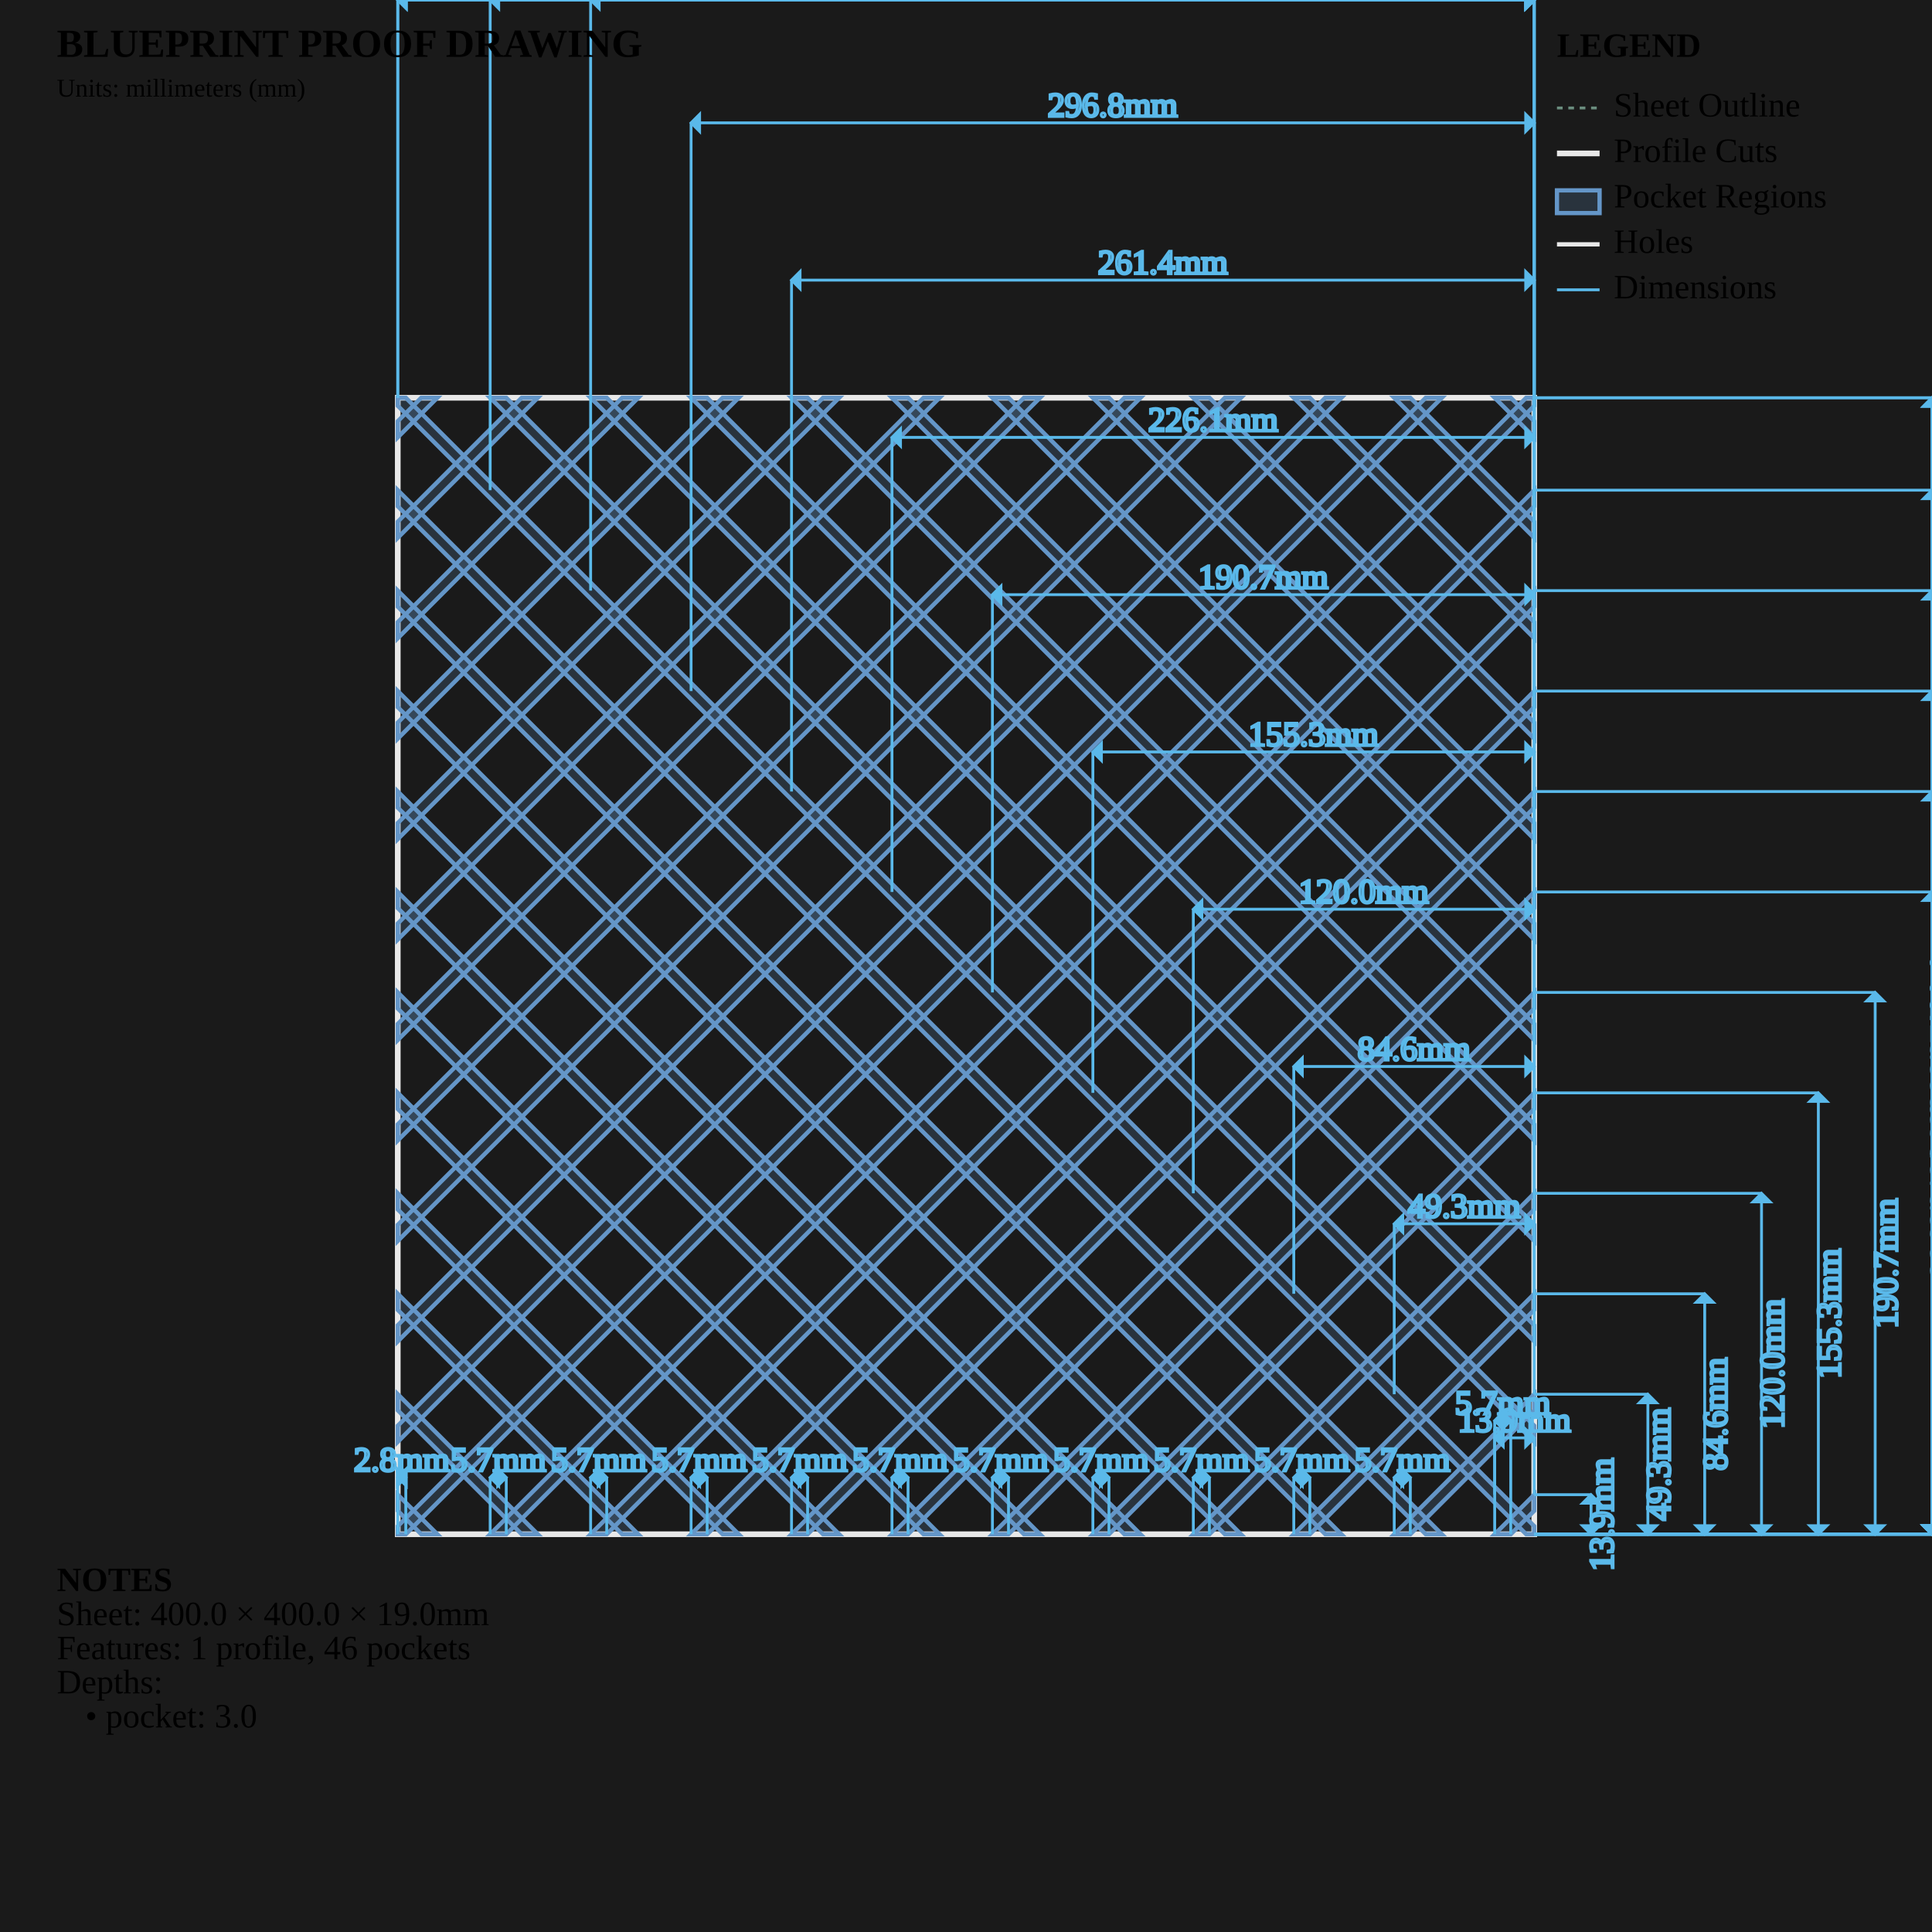
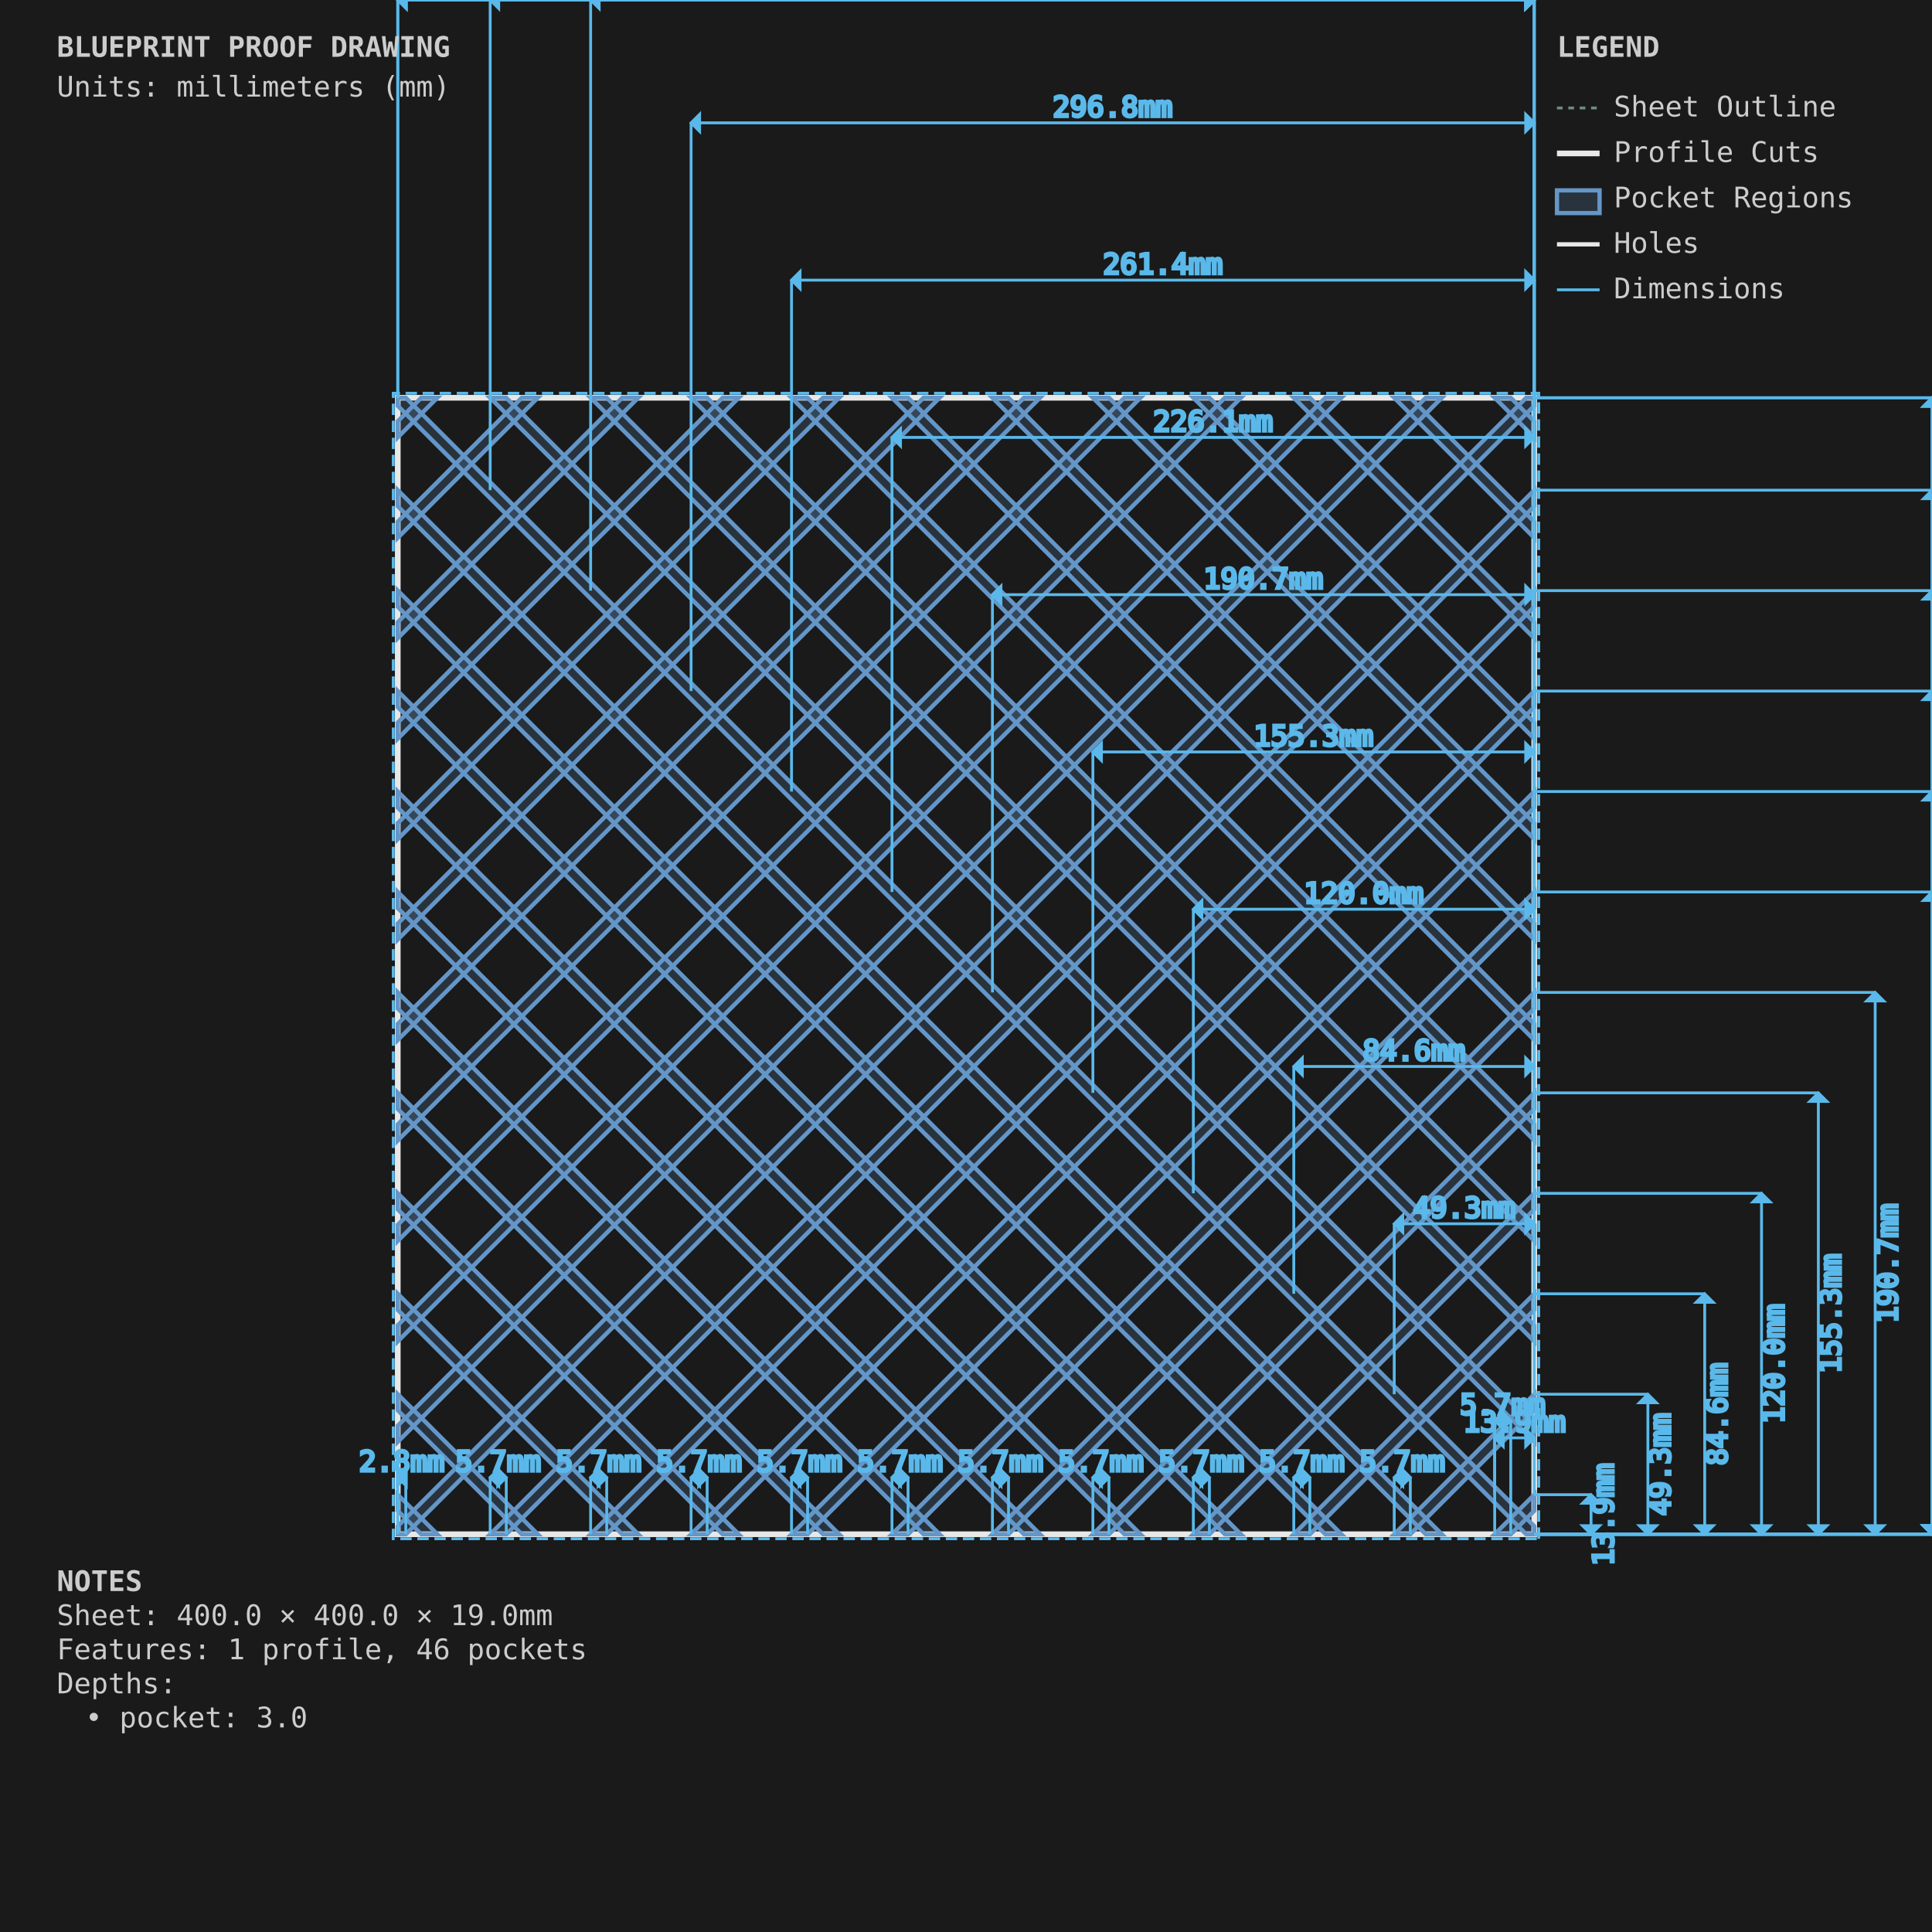
<svg xmlns="http://www.w3.org/2000/svg" viewBox="0 0 680.0 680.0" width="680.0mm" height="680.0mm">
  <style>
        .sheet-outline { stroke: #6b8e7f; stroke-width: 1; fill: none; stroke-dasharray: 2,2; }
        .profile-cuts { stroke: #e8e8e8; stroke-width: 2; fill: none; }
+         .profile-toolpaths { stroke: #5ab9ea; stroke-width: 1; fill: none; stroke-dasharray: 4,2; }
        .waste-cuts { stroke: #ff9500; stroke-width: 2; fill: none; stroke-dasharray: 8,4; }
        .pocket-regions { stroke: #6496c8; stroke-width: 1.5; fill: #6496c8; fill-opacity: 0.2; }
        .holes { stroke: #e8e8e8; stroke-width: 1.5; fill: none; }
        .engrave-paths { stroke: #888888; stroke-width: 0.25; fill: none; }
        .construction { stroke: #6b8e7f; stroke-width: 0.5; fill: none; stroke-dasharray: 2,2; }
        .dimensions { stroke: #5ab9ea; stroke-width: 1; fill: none; }
-         .dimension-text { fill:
+         .dimension-text { fill: #5ab9ea; font-family: monospace; font-size: 10px; }
        .gap-dimensions { stroke: #ff9500; stroke-width: 1; fill: none; }
-         .gap-text { fill:
+         .gap-text { fill: #ff9500; font-family: monospace; font-size: 10px; }
        .notes { fill: #cccccc; font-family: monospace; font-size: 10px; }
        .legend { fill: #cccccc; font-family: monospace; font-size: 10px; }
        .part-label { fill: #ffcc00; font-family: monospace; font-size: 8px; font-weight: bold; }
+         .edge-label { fill: #ffcc00; font-family: monospace; font-size: 7px; }
    </style>
  <rect x="0" y="0" width="680.0" height="680.0" fill="#1a1a1a" />
  <g id="SHEET_OUTLINE" class="sheet-outline">
    <rect x="140" y="140" width="400.0" height="400.0" />
  </g>
  <g id="PROFILE_CUTS" class="profile-cuts">
    <rect x="140.0" y="140.0" width="400.0" height="400.0" />
+   </g>
+   <g id="PROFILE_TOOLPATHS" class="profile-toolpaths">
+     <path d="M 541.587 541.587 L 541.587 138.413 L 138.412 138.413 L 138.412 541.587 Z" fill-rule="evenodd" />
  </g>
  <g id="WASTE_CUTS" class="waste-cuts" />
  <g id="POCKET_REGIONS" class="pocket-regions">
    <path d="M 531.737 540.000 L 526.080 540.000 L 540.000 526.080 L 540.000 531.737 Z" fill-rule="evenodd" />
    <path d="M 496.382 540.000 L 490.725 540.000 L 540.000 490.725 L 540.000 496.382 Z" fill-rule="evenodd" />
    <path d="M 461.026 540.000 L 455.370 540.000 L 540.000 455.370 L 540.000 461.026 Z" fill-rule="evenodd" />
    <path d="M 425.671 540.000 L 420.014 540.000 L 540.000 420.014 L 540.000 425.671 Z" fill-rule="evenodd" />
    <path d="M 390.316 540.000 L 384.659 540.000 L 540.000 384.659 L 540.000 390.316 Z" fill-rule="evenodd" />
    <path d="M 354.960 540.000 L 349.304 540.000 L 540.000 349.304 L 540.000 354.960 Z" fill-rule="evenodd" />
    <path d="M 319.605 540.000 L 313.948 540.000 L 540.000 313.948 L 540.000 319.605 Z" fill-rule="evenodd" />
    <path d="M 284.250 540.000 L 278.593 540.000 L 540.000 278.593 L 540.000 284.250 Z" fill-rule="evenodd" />
    <path d="M 248.894 540.000 L 243.238 540.000 L 540.000 243.238 L 540.000 248.894 Z" fill-rule="evenodd" />
    <path d="M 213.539 540.000 L 207.882 540.000 L 540.000 207.882 L 540.000 213.539 Z" fill-rule="evenodd" />
    <path d="M 178.184 540.000 L 172.527 540.000 L 540.000 172.527 L 540.000 178.184 Z" fill-rule="evenodd" />
    <path d="M 142.828 540.000 L 140.000 540.000 L 140.000 537.172 L 537.172 140.000 L 540.000 140.000 L 540.000 142.828 Z" fill-rule="evenodd" />
    <path d="M 140.000 507.473 L 140.000 501.816 L 501.816 140.000 L 507.473 140.000 Z" fill-rule="evenodd" />
    <path d="M 140.000 472.118 L 140.000 466.461 L 466.461 140.000 L 472.118 140.000 Z" fill-rule="evenodd" />
    <path d="M 140.000 436.762 L 140.000 431.106 L 431.106 140.000 L 436.762 140.000 Z" fill-rule="evenodd" />
    <path d="M 140.000 401.407 L 140.000 395.750 L 395.750 140.000 L 401.407 140.000 Z" fill-rule="evenodd" />
    <path d="M 140.000 366.052 L 140.000 360.395 L 360.395 140.000 L 366.052 140.000 Z" fill-rule="evenodd" />
    <path d="M 140.000 330.696 L 140.000 325.040 L 325.040 140.000 L 330.696 140.000 Z" fill-rule="evenodd" />
    <path d="M 140.000 295.341 L 140.000 289.684 L 289.684 140.000 L 295.341 140.000 Z" fill-rule="evenodd" />
    <path d="M 140.000 259.986 L 140.000 254.329 L 254.329 140.000 L 259.986 140.000 Z" fill-rule="evenodd" />
    <path d="M 140.000 224.630 L 140.000 218.974 L 218.974 140.000 L 224.630 140.000 Z" fill-rule="evenodd" />
    <path d="M 140.000 189.275 L 140.000 183.618 L 183.618 140.000 L 189.275 140.000 Z" fill-rule="evenodd" />
    <path d="M 140.000 153.920 L 140.000 148.263 L 148.263 140.000 L 153.920 140.000 Z" fill-rule="evenodd" />
    <path d="M 140.000 531.737 L 140.000 526.080 L 153.920 540.000 L 148.263 540.000 Z" fill-rule="evenodd" />
    <path d="M 140.000 496.382 L 140.000 490.725 L 189.275 540.000 L 183.618 540.000 Z" fill-rule="evenodd" />
    <path d="M 140.000 461.026 L 140.000 455.370 L 224.630 540.000 L 218.974 540.000 Z" fill-rule="evenodd" />
    <path d="M 140.000 425.671 L 140.000 420.014 L 259.986 540.000 L 254.329 540.000 Z" fill-rule="evenodd" />
    <path d="M 140.000 390.316 L 140.000 384.659 L 295.341 540.000 L 289.684 540.000 Z" fill-rule="evenodd" />
    <path d="M 140.000 354.960 L 140.000 349.304 L 330.696 540.000 L 325.040 540.000 Z" fill-rule="evenodd" />
    <path d="M 140.000 319.605 L 140.000 313.948 L 366.052 540.000 L 360.395 540.000 Z" fill-rule="evenodd" />
    <path d="M 140.000 284.250 L 140.000 278.593 L 401.407 540.000 L 395.750 540.000 Z" fill-rule="evenodd" />
    <path d="M 140.000 248.894 L 140.000 243.238 L 436.762 540.000 L 431.106 540.000 Z" fill-rule="evenodd" />
    <path d="M 140.000 213.539 L 140.000 207.882 L 472.118 540.000 L 466.461 540.000 Z" fill-rule="evenodd" />
    <path d="M 140.000 178.184 L 140.000 172.527 L 507.473 540.000 L 501.816 540.000 Z" fill-rule="evenodd" />
    <path d="M 140.000 142.828 L 140.000 140.000 L 142.828 140.000 L 540.000 537.172 L 540.000 540.000 L 537.172 540.000 Z" fill-rule="evenodd" />
    <path d="M 172.527 140.000 L 178.184 140.000 L 540.000 501.816 L 540.000 507.473 Z" fill-rule="evenodd" />
    <path d="M 207.882 140.000 L 213.539 140.000 L 540.000 466.461 L 540.000 472.118 Z" fill-rule="evenodd" />
    <path d="M 243.238 140.000 L 248.894 140.000 L 540.000 431.106 L 540.000 436.762 Z" fill-rule="evenodd" />
    <path d="M 278.593 140.000 L 284.250 140.000 L 540.000 395.750 L 540.000 401.407 Z" fill-rule="evenodd" />
    <path d="M 313.948 140.000 L 319.605 140.000 L 540.000 360.395 L 540.000 366.052 Z" fill-rule="evenodd" />
    <path d="M 349.304 140.000 L 354.960 140.000 L 540.000 325.040 L 540.000 330.696 Z" fill-rule="evenodd" />
    <path d="M 384.659 140.000 L 390.316 140.000 L 540.000 289.684 L 540.000 295.341 Z" fill-rule="evenodd" />
    <path d="M 420.014 140.000 L 425.671 140.000 L 540.000 254.329 L 540.000 259.986 Z" fill-rule="evenodd" />
    <path d="M 455.370 140.000 L 461.026 140.000 L 540.000 218.974 L 540.000 224.630 Z" fill-rule="evenodd" />
    <path d="M 490.725 140.000 L 496.382 140.000 L 540.000 183.618 L 540.000 189.275 Z" fill-rule="evenodd" />
    <path d="M 526.080 140.000 L 531.737 140.000 L 540.000 148.263 L 540.000 153.920 Z" fill-rule="evenodd" />
  </g>
  <g id="ENGRAVE_PATHS" class="engrave-paths" />
  <g id="HOLES" class="holes" />
  <g id="LABELS" class="labels" />
  <g id="EDGE_COLORS" class="edge-colors" />
  <g id="CONSTRUCTION" class="construction" />
  <g id="DIMENSIONS" class="dimensions">
    <line x1="526.08" y1="526.08" x2="526.08" y2="506.08" stroke="#5ab9ea" stroke-width="1" />
    <line x1="540.0" y1="526.08" x2="540.0" y2="506.08" stroke="#5ab9ea" stroke-width="1" />
    <line x1="526.08" y1="506.08" x2="540.0" y2="506.08" stroke="#5ab9ea" stroke-width="1" />
    <polygon points="526.08,506.08 529.08,503.08 529.08,509.08" fill="#5ab9ea" />
    <polygon points="540.0,506.08 537.0,503.08 537.0,509.08" fill="#5ab9ea" />
    <text x="533.04" y="501.08" class="dimension-text" text-anchor="middle" dominant-baseline="middle">13.9mm</text>
    <line x1="540.0" y1="526.08" x2="560.0" y2="526.08" stroke="#5ab9ea" stroke-width="1" />
    <line x1="540.0" y1="540.0" x2="560.0" y2="540.0" stroke="#5ab9ea" stroke-width="1" />
    <line x1="560.0" y1="526.08" x2="560.0" y2="540.0" stroke="#5ab9ea" stroke-width="1" />
    <polygon points="560.0,526.08 557.0,529.08 563.0,529.08" fill="#5ab9ea" />
    <polygon points="560.0,540.0 557.0,537.0 563.0,537.0" fill="#5ab9ea" />
    <text x="565.0" y="533.04" class="dimension-text" text-anchor="middle" dominant-baseline="middle" transform="rotate(-90 565.0 533.0402)">13.9mm</text>
    <line x1="526.08" y1="540.0" x2="526.08" y2="500.0" stroke="#5ab9ea" stroke-width="1" />
    <line x1="531.737" y1="540.0" x2="531.737" y2="500.0" stroke="#5ab9ea" stroke-width="1" />
    <line x1="526.08" y1="500.0" x2="531.737" y2="500.0" stroke="#5ab9ea" stroke-width="1" />
    <polygon points="526.08,500.0 529.08,497.0 529.08,503.0" fill="#5ab9ea" />
    <polygon points="531.737,500.0 528.737,497.0 528.737,503.0" fill="#5ab9ea" />
    <text x="528.909" y="495.0" class="dimension-text" text-anchor="middle" dominant-baseline="middle">5.7mm</text>
    <line x1="490.725" y1="490.725" x2="490.725" y2="430.725" stroke="#5ab9ea" stroke-width="1" />
    <line x1="540.0" y1="490.725" x2="540.0" y2="430.725" stroke="#5ab9ea" stroke-width="1" />
    <line x1="490.725" y1="430.725" x2="540.0" y2="430.725" stroke="#5ab9ea" stroke-width="1" />
    <polygon points="490.725,430.725 493.725,427.725 493.725,433.725" fill="#5ab9ea" />
    <polygon points="540.0,430.725 537.0,427.725 537.0,433.725" fill="#5ab9ea" />
    <text x="515.362" y="425.725" class="dimension-text" text-anchor="middle" dominant-baseline="middle">49.3mm</text>
    <line x1="540.0" y1="490.725" x2="580.0" y2="490.725" stroke="#5ab9ea" stroke-width="1" />
    <line x1="540.0" y1="540.0" x2="580.0" y2="540.0" stroke="#5ab9ea" stroke-width="1" />
    <line x1="580.0" y1="490.725" x2="580.0" y2="540.0" stroke="#5ab9ea" stroke-width="1" />
    <polygon points="580.0,490.725 577.0,493.725 583.0,493.725" fill="#5ab9ea" />
    <polygon points="580.0,540.0 577.0,537.0 583.0,537.0" fill="#5ab9ea" />
    <text x="585.0" y="515.362" class="dimension-text" text-anchor="middle" dominant-baseline="middle" transform="rotate(-90 585.0 515.3625)">49.3mm</text>
    <line x1="490.725" y1="540.0" x2="490.725" y2="520.0" stroke="#5ab9ea" stroke-width="1" />
    <line x1="496.382" y1="540.0" x2="496.382" y2="520.0" stroke="#5ab9ea" stroke-width="1" />
    <line x1="490.725" y1="520.0" x2="496.382" y2="520.0" stroke="#5ab9ea" stroke-width="1" />
    <polygon points="490.725,520.0 493.725,517.0 493.725,523.0" fill="#5ab9ea" />
    <polygon points="496.382,520.0 493.382,517.0 493.382,523.0" fill="#5ab9ea" />
    <text x="493.553" y="515.0" class="dimension-text" text-anchor="middle" dominant-baseline="middle">5.7mm</text>
    <line x1="455.37" y1="455.37" x2="455.37" y2="375.37" stroke="#5ab9ea" stroke-width="1" />
    <line x1="540.0" y1="455.37" x2="540.0" y2="375.37" stroke="#5ab9ea" stroke-width="1" />
    <line x1="455.37" y1="375.37" x2="540.0" y2="375.37" stroke="#5ab9ea" stroke-width="1" />
    <polygon points="455.37,375.37 458.37,372.37 458.37,378.37" fill="#5ab9ea" />
    <polygon points="540.0,375.37 537.0,372.37 537.0,378.37" fill="#5ab9ea" />
    <text x="497.685" y="370.37" class="dimension-text" text-anchor="middle" dominant-baseline="middle">84.6mm</text>
    <line x1="540.0" y1="455.37" x2="600.0" y2="455.37" stroke="#5ab9ea" stroke-width="1" />
    <line x1="540.0" y1="540.0" x2="600.0" y2="540.0" stroke="#5ab9ea" stroke-width="1" />
    <line x1="600.0" y1="455.37" x2="600.0" y2="540.0" stroke="#5ab9ea" stroke-width="1" />
    <polygon points="600.0,455.37 597.0,458.37 603.0,458.37" fill="#5ab9ea" />
    <polygon points="600.0,540.0 597.0,537.0 603.0,537.0" fill="#5ab9ea" />
    <text x="605.0" y="497.685" class="dimension-text" text-anchor="middle" dominant-baseline="middle" transform="rotate(-90 605.0 497.6848)">84.6mm</text>
    <line x1="455.37" y1="540.0" x2="455.37" y2="520.0" stroke="#5ab9ea" stroke-width="1" />
    <line x1="461.026" y1="540.0" x2="461.026" y2="520.0" stroke="#5ab9ea" stroke-width="1" />
    <line x1="455.37" y1="520.0" x2="461.026" y2="520.0" stroke="#5ab9ea" stroke-width="1" />
    <polygon points="455.37,520.0 458.37,517.0 458.37,523.0" fill="#5ab9ea" />
    <polygon points="461.026,520.0 458.026,517.0 458.026,523.0" fill="#5ab9ea" />
    <text x="458.198" y="515.0" class="dimension-text" text-anchor="middle" dominant-baseline="middle">5.7mm</text>
    <line x1="420.014" y1="420.014" x2="420.014" y2="320.014" stroke="#5ab9ea" stroke-width="1" />
    <line x1="540.0" y1="420.014" x2="540.0" y2="320.014" stroke="#5ab9ea" stroke-width="1" />
    <line x1="420.014" y1="320.014" x2="540.0" y2="320.014" stroke="#5ab9ea" stroke-width="1" />
    <polygon points="420.014,320.014 423.014,317.014 423.014,323.014" fill="#5ab9ea" />
    <polygon points="540.0,320.014 537.0,317.014 537.0,323.014" fill="#5ab9ea" />
    <text x="480.007" y="315.014" class="dimension-text" text-anchor="middle" dominant-baseline="middle">120.0mm</text>
    <line x1="540.0" y1="420.014" x2="620.0" y2="420.014" stroke="#5ab9ea" stroke-width="1" />
    <line x1="540.0" y1="540.0" x2="620.0" y2="540.0" stroke="#5ab9ea" stroke-width="1" />
    <line x1="620.0" y1="420.014" x2="620.0" y2="540.0" stroke="#5ab9ea" stroke-width="1" />
    <polygon points="620.0,420.014 617.0,423.014 623.0,423.014" fill="#5ab9ea" />
    <polygon points="620.0,540.0 617.0,537.0 623.0,537.0" fill="#5ab9ea" />
    <text x="625.0" y="480.007" class="dimension-text" text-anchor="middle" dominant-baseline="middle" transform="rotate(-90 625.0 480.0071)">120.0mm</text>
    <line x1="420.014" y1="540.0" x2="420.014" y2="520.0" stroke="#5ab9ea" stroke-width="1" />
    <line x1="425.671" y1="540.0" x2="425.671" y2="520.0" stroke="#5ab9ea" stroke-width="1" />
    <line x1="420.014" y1="520.0" x2="425.671" y2="520.0" stroke="#5ab9ea" stroke-width="1" />
    <polygon points="420.014,520.0 423.014,517.0 423.014,523.0" fill="#5ab9ea" />
    <polygon points="425.671,520.0 422.671,517.0 422.671,523.0" fill="#5ab9ea" />
    <text x="422.843" y="515.0" class="dimension-text" text-anchor="middle" dominant-baseline="middle">5.7mm</text>
    <line x1="384.659" y1="384.659" x2="384.659" y2="264.659" stroke="#5ab9ea" stroke-width="1" />
    <line x1="540.0" y1="384.659" x2="540.0" y2="264.659" stroke="#5ab9ea" stroke-width="1" />
    <line x1="384.659" y1="264.659" x2="540.0" y2="264.659" stroke="#5ab9ea" stroke-width="1" />
    <polygon points="384.659,264.659 387.659,261.659 387.659,267.659" fill="#5ab9ea" />
    <polygon points="540.0,264.659 537.0,261.659 537.0,267.659" fill="#5ab9ea" />
    <text x="462.329" y="259.659" class="dimension-text" text-anchor="middle" dominant-baseline="middle">155.3mm</text>
    <line x1="540.0" y1="384.659" x2="640.0" y2="384.659" stroke="#5ab9ea" stroke-width="1" />
    <line x1="540.0" y1="540.0" x2="640.0" y2="540.0" stroke="#5ab9ea" stroke-width="1" />
    <line x1="640.0" y1="384.659" x2="640.0" y2="540.0" stroke="#5ab9ea" stroke-width="1" />
    <polygon points="640.0,384.659 637.0,387.659 643.0,387.659" fill="#5ab9ea" />
    <polygon points="640.0,540.0 637.0,537.0 643.0,537.0" fill="#5ab9ea" />
    <text x="645.0" y="462.329" class="dimension-text" text-anchor="middle" dominant-baseline="middle" transform="rotate(-90 645.0 462.3295)">155.3mm</text>
    <line x1="384.659" y1="540.0" x2="384.659" y2="520.0" stroke="#5ab9ea" stroke-width="1" />
    <line x1="390.316" y1="540.0" x2="390.316" y2="520.0" stroke="#5ab9ea" stroke-width="1" />
    <line x1="384.659" y1="520.0" x2="390.316" y2="520.0" stroke="#5ab9ea" stroke-width="1" />
    <polygon points="384.659,520.0 387.659,517.0 387.659,523.0" fill="#5ab9ea" />
    <polygon points="390.316,520.0 387.316,517.0 387.316,523.0" fill="#5ab9ea" />
    <text x="387.487" y="515.0" class="dimension-text" text-anchor="middle" dominant-baseline="middle">5.7mm</text>
    <line x1="349.304" y1="349.304" x2="349.304" y2="209.304" stroke="#5ab9ea" stroke-width="1" />
    <line x1="540.0" y1="349.304" x2="540.0" y2="209.304" stroke="#5ab9ea" stroke-width="1" />
    <line x1="349.304" y1="209.304" x2="540.0" y2="209.304" stroke="#5ab9ea" stroke-width="1" />
    <polygon points="349.304,209.304 352.304,206.304 352.304,212.304" fill="#5ab9ea" />
    <polygon points="540.0,209.304 537.0,206.304 537.0,212.304" fill="#5ab9ea" />
    <text x="444.652" y="204.304" class="dimension-text" text-anchor="middle" dominant-baseline="middle">190.7mm</text>
    <line x1="540.0" y1="349.304" x2="660.0" y2="349.304" stroke="#5ab9ea" stroke-width="1" />
    <line x1="540.0" y1="540.0" x2="660.0" y2="540.0" stroke="#5ab9ea" stroke-width="1" />
    <line x1="660.0" y1="349.304" x2="660.0" y2="540.0" stroke="#5ab9ea" stroke-width="1" />
    <polygon points="660.0,349.304 657.0,352.304 663.0,352.304" fill="#5ab9ea" />
    <polygon points="660.0,540.0 657.0,537.0 663.0,537.0" fill="#5ab9ea" />
    <text x="665.0" y="444.652" class="dimension-text" text-anchor="middle" dominant-baseline="middle" transform="rotate(-90 665.0 444.6518)">190.7mm</text>
    <line x1="349.304" y1="540.0" x2="349.304" y2="520.0" stroke="#5ab9ea" stroke-width="1" />
    <line x1="354.96" y1="540.0" x2="354.96" y2="520.0" stroke="#5ab9ea" stroke-width="1" />
    <line x1="349.304" y1="520.0" x2="354.96" y2="520.0" stroke="#5ab9ea" stroke-width="1" />
    <polygon points="349.304,520.0 352.304,517.0 352.304,523.0" fill="#5ab9ea" />
    <polygon points="354.96,520.0 351.96,517.0 351.96,523.0" fill="#5ab9ea" />
    <text x="352.132" y="515.0" class="dimension-text" text-anchor="middle" dominant-baseline="middle">5.7mm</text>
    <line x1="313.948" y1="313.948" x2="313.948" y2="153.948" stroke="#5ab9ea" stroke-width="1" />
    <line x1="540.0" y1="313.948" x2="540.0" y2="153.948" stroke="#5ab9ea" stroke-width="1" />
    <line x1="313.948" y1="153.948" x2="540.0" y2="153.948" stroke="#5ab9ea" stroke-width="1" />
    <polygon points="313.948,153.948 316.948,150.948 316.948,156.948" fill="#5ab9ea" />
    <polygon points="540.0,153.948 537.0,150.948 537.0,156.948" fill="#5ab9ea" />
    <text x="426.974" y="148.948" class="dimension-text" text-anchor="middle" dominant-baseline="middle">226.1mm</text>
    <line x1="540.0" y1="313.948" x2="680.0" y2="313.948" stroke="#5ab9ea" stroke-width="1" />
    <line x1="540.0" y1="540.0" x2="680.0" y2="540.0" stroke="#5ab9ea" stroke-width="1" />
    <line x1="680.0" y1="313.948" x2="680.0" y2="540.0" stroke="#5ab9ea" stroke-width="1" />
    <polygon points="680.0,313.948 677.0,316.948 683.0,316.948" fill="#5ab9ea" />
    <polygon points="680.0,540.0 677.0,537.0 683.0,537.0" fill="#5ab9ea" />
    <text x="685.0" y="426.974" class="dimension-text" text-anchor="middle" dominant-baseline="middle" transform="rotate(-90 685.0 426.9741)">226.1mm</text>
    <line x1="313.948" y1="540.0" x2="313.948" y2="520.0" stroke="#5ab9ea" stroke-width="1" />
    <line x1="319.605" y1="540.0" x2="319.605" y2="520.0" stroke="#5ab9ea" stroke-width="1" />
    <line x1="313.948" y1="520.0" x2="319.605" y2="520.0" stroke="#5ab9ea" stroke-width="1" />
    <polygon points="313.948,520.0 316.948,517.0 316.948,523.0" fill="#5ab9ea" />
    <polygon points="319.605,520.0 316.605,517.0 316.605,523.0" fill="#5ab9ea" />
    <text x="316.777" y="515.0" class="dimension-text" text-anchor="middle" dominant-baseline="middle">5.7mm</text>
    <line x1="278.593" y1="278.593" x2="278.593" y2="98.593" stroke="#5ab9ea" stroke-width="1" />
    <line x1="540.0" y1="278.593" x2="540.0" y2="98.593" stroke="#5ab9ea" stroke-width="1" />
    <line x1="278.593" y1="98.593" x2="540.0" y2="98.593" stroke="#5ab9ea" stroke-width="1" />
    <polygon points="278.593,98.593 281.593,95.593 281.593,101.593" fill="#5ab9ea" />
    <polygon points="540.0,98.593 537.0,95.593 537.0,101.593" fill="#5ab9ea" />
    <text x="409.296" y="93.593" class="dimension-text" text-anchor="middle" dominant-baseline="middle">261.4mm</text>
    <line x1="540.0" y1="278.593" x2="680.0" y2="278.593" stroke="#5ab9ea" stroke-width="1" />
    <line x1="540.0" y1="540.0" x2="680.0" y2="540.0" stroke="#5ab9ea" stroke-width="1" />
    <line x1="680.0" y1="278.593" x2="680.0" y2="540.0" stroke="#5ab9ea" stroke-width="1" />
    <polygon points="680.0,278.593 677.0,281.593 683.0,281.593" fill="#5ab9ea" />
    <polygon points="680.0,540.0 677.0,537.0 683.0,537.0" fill="#5ab9ea" />
    <text x="685.0" y="409.296" class="dimension-text" text-anchor="middle" dominant-baseline="middle" transform="rotate(-90 685.0 409.2965)">261.4mm</text>
    <line x1="278.593" y1="540.0" x2="278.593" y2="520.0" stroke="#5ab9ea" stroke-width="1" />
    <line x1="284.25" y1="540.0" x2="284.25" y2="520.0" stroke="#5ab9ea" stroke-width="1" />
    <line x1="278.593" y1="520.0" x2="284.25" y2="520.0" stroke="#5ab9ea" stroke-width="1" />
    <polygon points="278.593,520.0 281.593,517.0 281.593,523.0" fill="#5ab9ea" />
    <polygon points="284.25,520.0 281.25,517.0 281.25,523.0" fill="#5ab9ea" />
    <text x="281.421" y="515.0" class="dimension-text" text-anchor="middle" dominant-baseline="middle">5.7mm</text>
    <line x1="243.238" y1="243.238" x2="243.238" y2="43.238" stroke="#5ab9ea" stroke-width="1" />
    <line x1="540.0" y1="243.238" x2="540.0" y2="43.238" stroke="#5ab9ea" stroke-width="1" />
    <line x1="243.238" y1="43.238" x2="540.0" y2="43.238" stroke="#5ab9ea" stroke-width="1" />
    <polygon points="243.238,43.238 246.238,40.238 246.238,46.238" fill="#5ab9ea" />
    <polygon points="540.0,43.238 537.0,40.238 537.0,46.238" fill="#5ab9ea" />
    <text x="391.619" y="38.238" class="dimension-text" text-anchor="middle" dominant-baseline="middle">296.8mm</text>
    <line x1="540.0" y1="243.238" x2="680.0" y2="243.238" stroke="#5ab9ea" stroke-width="1" />
    <line x1="540.0" y1="540.0" x2="680.0" y2="540.0" stroke="#5ab9ea" stroke-width="1" />
    <line x1="680.0" y1="243.238" x2="680.0" y2="540.0" stroke="#5ab9ea" stroke-width="1" />
    <polygon points="680.0,243.238 677.0,246.238 683.0,246.238" fill="#5ab9ea" />
    <polygon points="680.0,540.0 677.0,537.0 683.0,537.0" fill="#5ab9ea" />
    <text x="685.0" y="391.619" class="dimension-text" text-anchor="middle" dominant-baseline="middle" transform="rotate(-90 685.0 391.6188)">296.8mm</text>
    <line x1="243.238" y1="540.0" x2="243.238" y2="520.0" stroke="#5ab9ea" stroke-width="1" />
    <line x1="248.894" y1="540.0" x2="248.894" y2="520.0" stroke="#5ab9ea" stroke-width="1" />
    <line x1="243.238" y1="520.0" x2="248.894" y2="520.0" stroke="#5ab9ea" stroke-width="1" />
    <polygon points="243.238,520.0 246.238,517.0 246.238,523.0" fill="#5ab9ea" />
    <polygon points="248.894,520.0 245.894,517.0 245.894,523.0" fill="#5ab9ea" />
    <text x="246.066" y="515.0" class="dimension-text" text-anchor="middle" dominant-baseline="middle">5.7mm</text>
    <line x1="207.882" y1="207.882" x2="207.882" y2="0" stroke="#5ab9ea" stroke-width="1" />
    <line x1="540.0" y1="207.882" x2="540.0" y2="0" stroke="#5ab9ea" stroke-width="1" />
    <line x1="207.882" y1="0" x2="540.0" y2="0" stroke="#5ab9ea" stroke-width="1" />
    <polygon points="207.882,0 210.882,-3.0 210.882,3.0" fill="#5ab9ea" />
    <polygon points="540.0,0 537.0,-3.0 537.0,3.0" fill="#5ab9ea" />
    <text x="373.941" y="-5.0" class="dimension-text" text-anchor="middle" dominant-baseline="middle">332.1mm</text>
    <line x1="540.0" y1="207.882" x2="680.0" y2="207.882" stroke="#5ab9ea" stroke-width="1" />
    <line x1="540.0" y1="540.0" x2="680.0" y2="540.0" stroke="#5ab9ea" stroke-width="1" />
    <line x1="680.0" y1="207.882" x2="680.0" y2="540.0" stroke="#5ab9ea" stroke-width="1" />
    <polygon points="680.0,207.882 677.0,210.882 683.0,210.882" fill="#5ab9ea" />
    <polygon points="680.0,540.0 677.0,537.0 683.0,537.0" fill="#5ab9ea" />
    <text x="685.0" y="373.941" class="dimension-text" text-anchor="middle" dominant-baseline="middle" transform="rotate(-90 685.0 373.9411)">332.1mm</text>
    <line x1="207.882" y1="540.0" x2="207.882" y2="520.0" stroke="#5ab9ea" stroke-width="1" />
    <line x1="213.539" y1="540.0" x2="213.539" y2="520.0" stroke="#5ab9ea" stroke-width="1" />
    <line x1="207.882" y1="520.0" x2="213.539" y2="520.0" stroke="#5ab9ea" stroke-width="1" />
    <polygon points="207.882,520.0 210.882,517.0 210.882,523.0" fill="#5ab9ea" />
    <polygon points="213.539,520.0 210.539,517.0 210.539,523.0" fill="#5ab9ea" />
    <text x="210.711" y="515.0" class="dimension-text" text-anchor="middle" dominant-baseline="middle">5.7mm</text>
    <line x1="172.527" y1="172.527" x2="172.527" y2="0" stroke="#5ab9ea" stroke-width="1" />
    <line x1="540.0" y1="172.527" x2="540.0" y2="0" stroke="#5ab9ea" stroke-width="1" />
    <line x1="172.527" y1="0" x2="540.0" y2="0" stroke="#5ab9ea" stroke-width="1" />
    <polygon points="172.527,0 175.527,-3.0 175.527,3.0" fill="#5ab9ea" />
    <polygon points="540.0,0 537.0,-3.0 537.0,3.0" fill="#5ab9ea" />
    <text x="356.263" y="-5.0" class="dimension-text" text-anchor="middle" dominant-baseline="middle">367.5mm</text>
    <line x1="540.0" y1="172.527" x2="680.0" y2="172.527" stroke="#5ab9ea" stroke-width="1" />
    <line x1="540.0" y1="540.0" x2="680.0" y2="540.0" stroke="#5ab9ea" stroke-width="1" />
    <line x1="680.0" y1="172.527" x2="680.0" y2="540.0" stroke="#5ab9ea" stroke-width="1" />
    <polygon points="680.0,172.527 677.0,175.527 683.0,175.527" fill="#5ab9ea" />
    <polygon points="680.0,540.0 677.0,537.0 683.0,537.0" fill="#5ab9ea" />
    <text x="685.0" y="356.263" class="dimension-text" text-anchor="middle" dominant-baseline="middle" transform="rotate(-90 685.0 356.2635)">367.5mm</text>
    <line x1="172.527" y1="540.0" x2="172.527" y2="520.0" stroke="#5ab9ea" stroke-width="1" />
    <line x1="178.184" y1="540.0" x2="178.184" y2="520.0" stroke="#5ab9ea" stroke-width="1" />
    <line x1="172.527" y1="520.0" x2="178.184" y2="520.0" stroke="#5ab9ea" stroke-width="1" />
    <polygon points="172.527,520.0 175.527,517.0 175.527,523.0" fill="#5ab9ea" />
    <polygon points="178.184,520.0 175.184,517.0 175.184,523.0" fill="#5ab9ea" />
    <text x="175.355" y="515.0" class="dimension-text" text-anchor="middle" dominant-baseline="middle">5.7mm</text>
    <line x1="140.0" y1="140.0" x2="140.0" y2="0" stroke="#5ab9ea" stroke-width="1" />
    <line x1="540.0" y1="140.0" x2="540.0" y2="0" stroke="#5ab9ea" stroke-width="1" />
    <line x1="140.0" y1="0" x2="540.0" y2="0" stroke="#5ab9ea" stroke-width="1" />
    <polygon points="140.0,0 143.0,-3.0 143.0,3.0" fill="#5ab9ea" />
    <polygon points="540.0,0 537.0,-3.0 537.0,3.0" fill="#5ab9ea" />
    <text x="340.0" y="-5.0" class="dimension-text" text-anchor="middle" dominant-baseline="middle">400.0mm</text>
    <line x1="540.0" y1="140.0" x2="680.0" y2="140.0" stroke="#5ab9ea" stroke-width="1" />
    <line x1="540.0" y1="540.0" x2="680.0" y2="540.0" stroke="#5ab9ea" stroke-width="1" />
    <line x1="680.0" y1="140.0" x2="680.0" y2="540.0" stroke="#5ab9ea" stroke-width="1" />
    <polygon points="680.0,140.0 677.0,143.0 683.0,143.0" fill="#5ab9ea" />
    <polygon points="680.0,540.0 677.0,537.0 683.0,537.0" fill="#5ab9ea" />
    <text x="685.0" y="340.0" class="dimension-text" text-anchor="middle" dominant-baseline="middle" transform="rotate(-90 685.0 340.0)">400.0mm</text>
    <line x1="140.0" y1="540.0" x2="140.0" y2="520.0" stroke="#5ab9ea" stroke-width="1" />
    <line x1="142.828" y1="540.0" x2="142.828" y2="520.0" stroke="#5ab9ea" stroke-width="1" />
    <line x1="140.0" y1="520.0" x2="142.828" y2="520.0" stroke="#5ab9ea" stroke-width="1" />
    <polygon points="140.0,520.0 143.0,517.0 143.0,523.0" fill="#5ab9ea" />
    <polygon points="142.828,520.0 139.828,517.0 139.828,523.0" fill="#5ab9ea" />
    <text x="141.414" y="515.0" class="dimension-text" text-anchor="middle" dominant-baseline="middle">2.8mm</text>
    <line x1="140.0" y1="140.0" x2="140.0" y2="0" stroke="#5ab9ea" stroke-width="1" />
    <line x1="540.0" y1="140.0" x2="540.0" y2="0" stroke="#5ab9ea" stroke-width="1" />
    <line x1="140.0" y1="0" x2="540.0" y2="0" stroke="#5ab9ea" stroke-width="1" />
    <polygon points="140.0,0 143.0,-3.0 143.0,3.0" fill="#5ab9ea" />
    <polygon points="540.0,0 537.0,-3.0 537.0,3.0" fill="#5ab9ea" />
    <text x="340.0" y="-5.0" class="dimension-text" text-anchor="middle" dominant-baseline="middle">400.0mm</text>
    <line x1="540.0" y1="140.0" x2="680.0" y2="140.0" stroke="#5ab9ea" stroke-width="1" />
    <line x1="540.0" y1="540.0" x2="680.0" y2="540.0" stroke="#5ab9ea" stroke-width="1" />
    <line x1="680.0" y1="140.0" x2="680.0" y2="540.0" stroke="#5ab9ea" stroke-width="1" />
    <polygon points="680.0,140.0 677.0,143.0 683.0,143.0" fill="#5ab9ea" />
    <polygon points="680.0,540.0 677.0,537.0 683.0,537.0" fill="#5ab9ea" />
    <text x="685.0" y="340.0" class="dimension-text" text-anchor="middle" dominant-baseline="middle" transform="rotate(-90 685.0 340.0)">400.0mm</text>
  </g>
  <g id="NOTES" class="notes">
    <text x="20" y="560.0" class="notes" font-weight="bold">NOTES</text>
    <text x="20" y="572.0" class="notes">Sheet: 400.0 × 400.0 × 19.0mm</text>
    <text x="20" y="584.0" class="notes">Features: 1 profile, 46 pockets</text>
    <text x="20" y="596.0" class="notes">Depths:</text>
    <text x="30" y="608.0" class="notes">• pocket: 3.0</text>
  </g>
  <g id="TITLE_BLOCK" class="title-block">
    <text x="20" y="20" class="notes" font-weight="bold" font-size="14px">BLUEPRINT PROOF DRAWING</text>
    <text x="20" y="34" class="notes" font-size="9px">Units: millimeters (mm)</text>
  </g>
  <g id="LEGEND" class="legend">
    <text x="548.0" y="20" class="legend" font-weight="bold">LEGEND</text>
    <line x1="548.0" y1="38" x2="563.0" y2="38" stroke="#6b8e7f" stroke-width="1" stroke-dasharray="2,2" />
    <text x="568.0" y="41" class="legend">Sheet Outline</text>
    <line x1="548.0" y1="54" x2="563.0" y2="54" stroke="#e8e8e8" stroke-width="2" />
    <text x="568.0" y="57" class="legend">Profile Cuts</text>
    <rect x="548.0" y="67" width="15.0" height="8" stroke="#6496c8" stroke-width="1.5" fill="#6496c8" fill-opacity="0.2" />
    <text x="568.0" y="73" class="legend">Pocket Regions</text>
    <line x1="548.0" y1="86" x2="563.0" y2="86" stroke="#e8e8e8" stroke-width="1.5" />
    <text x="568.0" y="89" class="legend">Holes</text>
    <line x1="548.0" y1="102" x2="563.0" y2="102" stroke="#5ab9ea" stroke-width="1" />
    <text x="568.0" y="105" class="legend">Dimensions</text>
  </g>
</svg>
